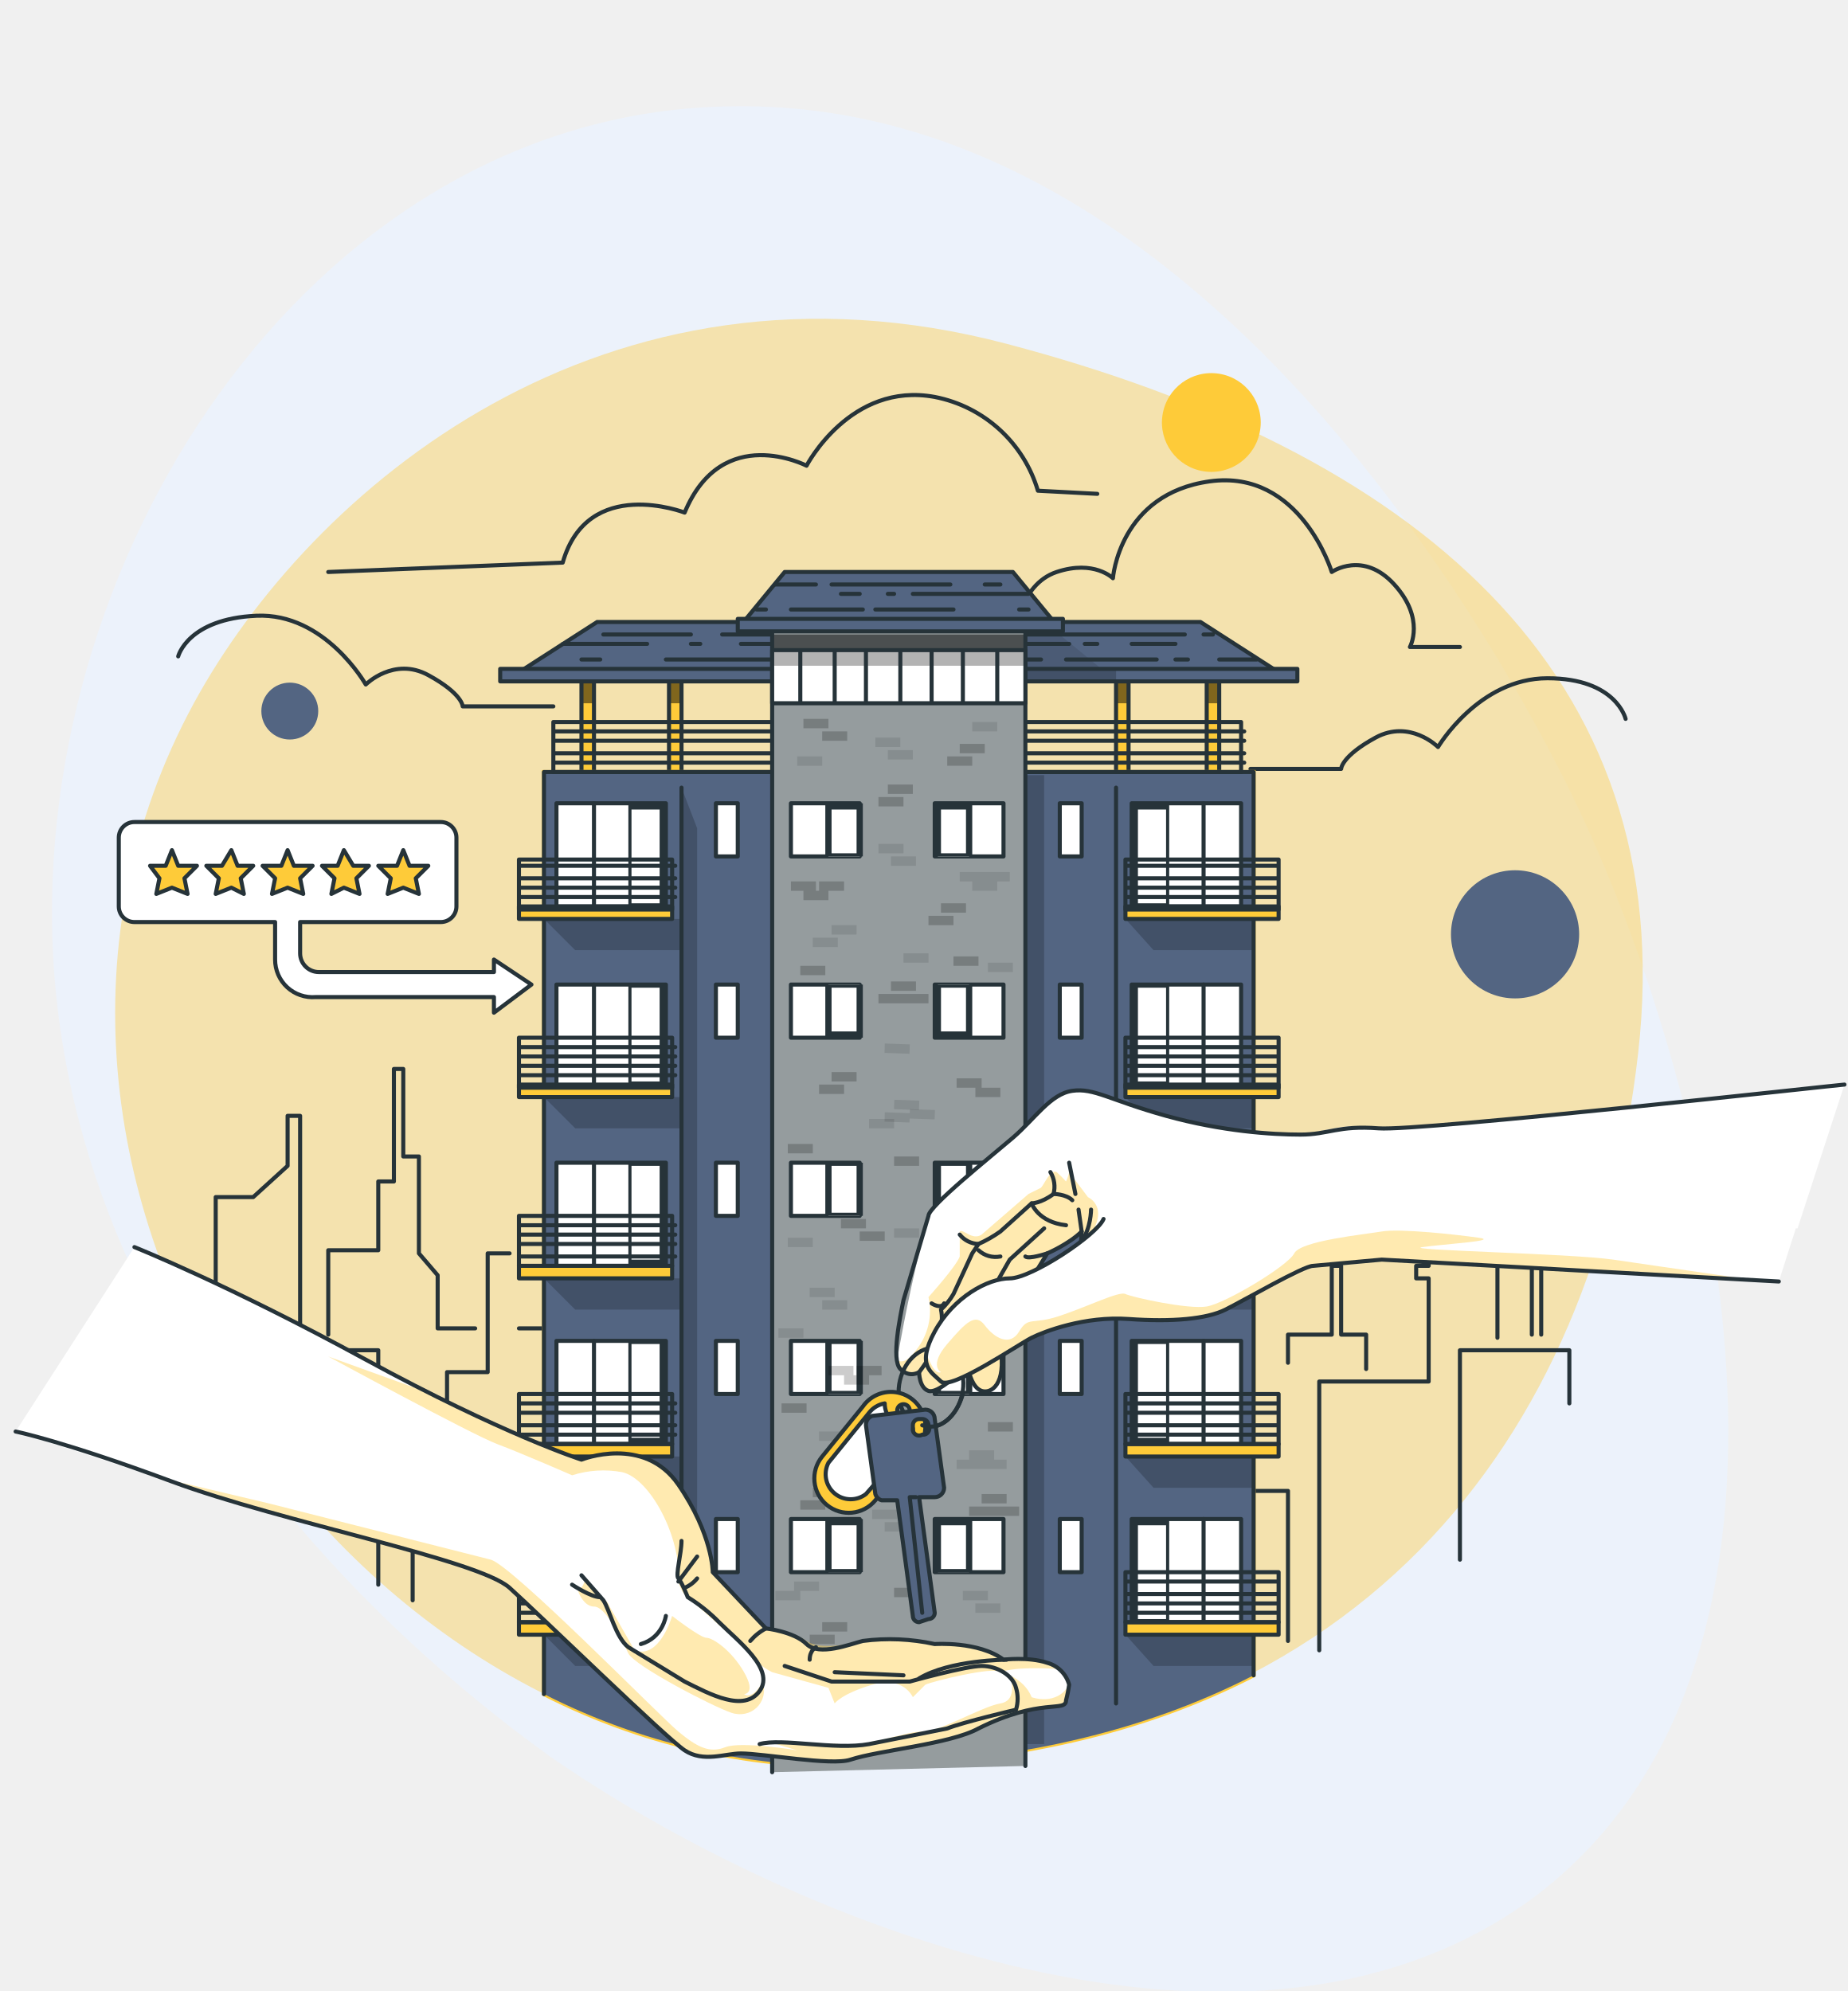
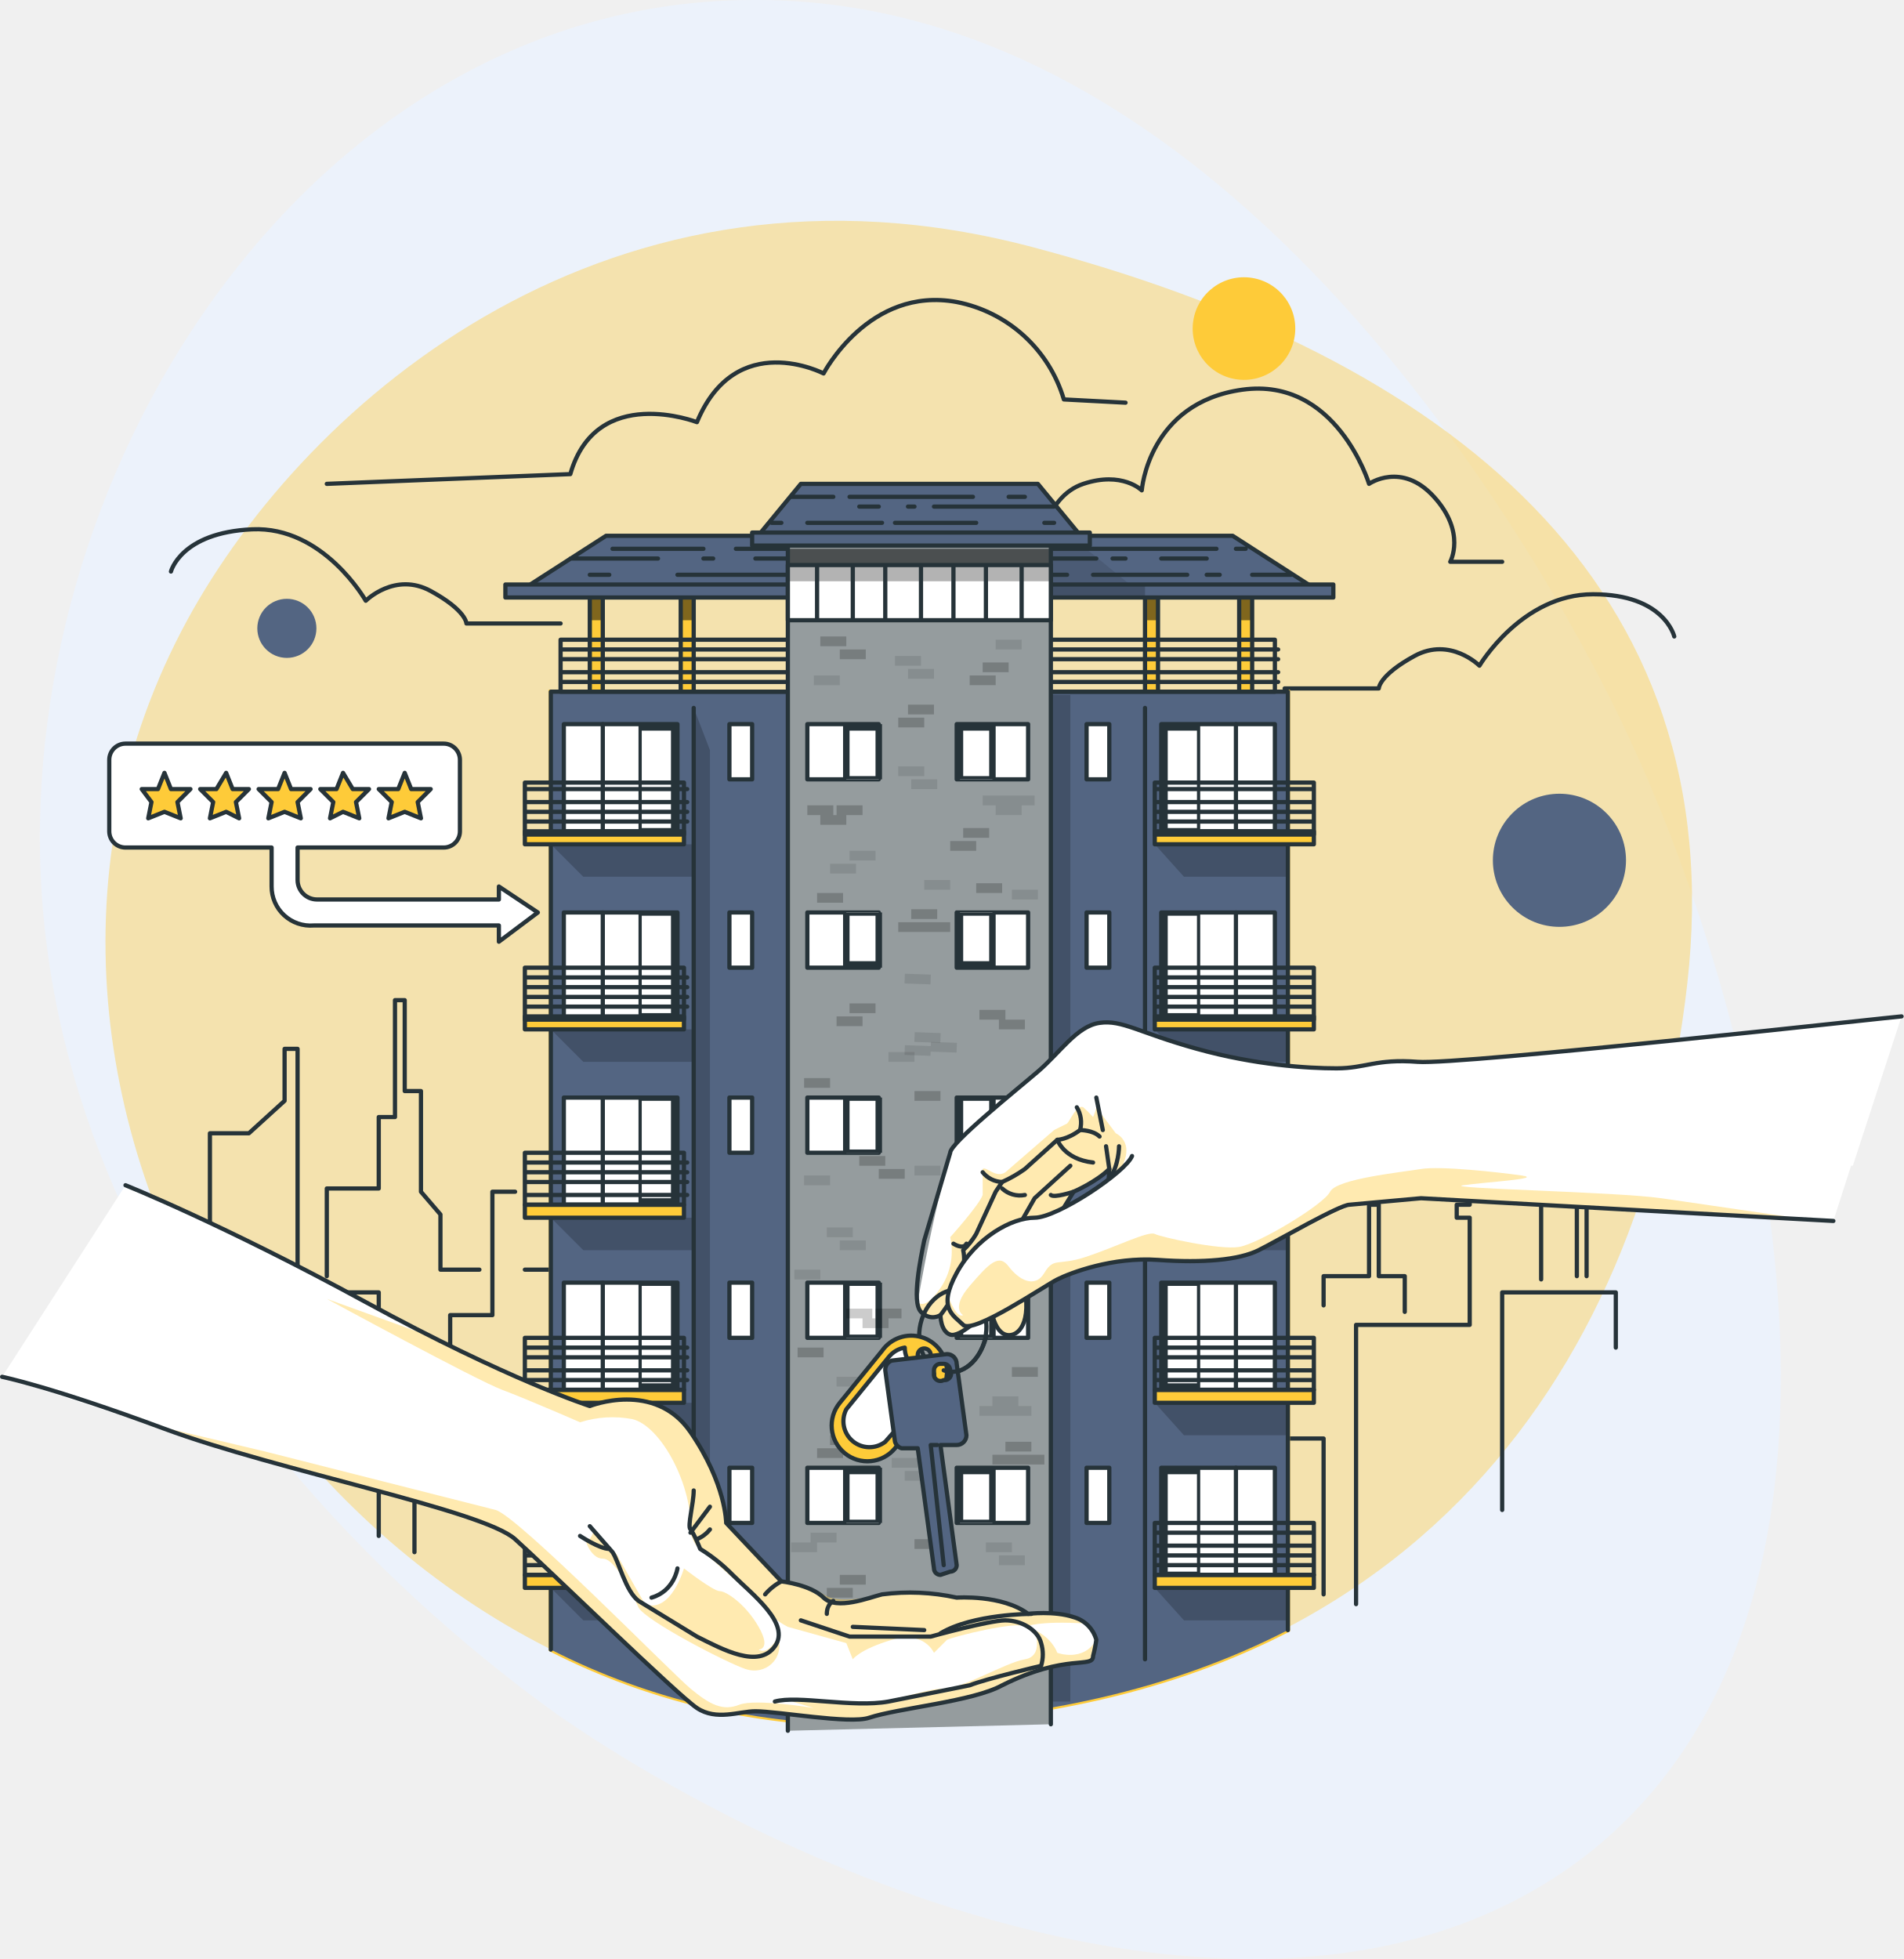
- <svg xmlns="http://www.w3.org/2000/svg" id="Layer_6" data-name="Layer 6" viewBox="0 0 591 637">
+ <svg xmlns="http://www.w3.org/2000/svg" id="Layer_6" data-name="Layer 6" viewBox="4.35 33.99 586.3 603.3">
  <defs>
    <clipPath id="clip-path">
      <path d="M390 208v40h-4v-34h-25v34h-4v-34H218v34h-4v-34h-24v34h-4v-40h204z" class="cls-1" />
    </clipPath>
    <clipPath id="clip-path-2">
      <path d="M384 199H191l-28 18h249l-28-18z" class="cls-1" />
    </clipPath>
    <clipPath id="clip-path-3">
      <path d="M160 214h255v4H160z" class="cls-1" />
    </clipPath>
    <clipPath id="clip-path-4">
      <path d="M247 567V199h81v366" class="cls-1" />
    </clipPath>
    <clipPath id="clip-path-5">
      <path d="M247 208h81v17h-81z" class="cls-1" />
    </clipPath>
    <clipPath id="clip-path-6">
      <path d="M338 200H237l14-17h73l14 17z" class="cls-1" />
    </clipPath>
    <clipPath id="clip-path-7">
      <path d="M236 198h104v4H236z" class="cls-1" />
    </clipPath>
    <style>.cls-1,.cls-5{fill:none}.cls-19,.cls-24,.cls-4{fill:#fecb39}.cls-16,.cls-19,.cls-5{stroke:#263339;stroke-linecap:round;stroke-linejoin:round;stroke-width:1.3px}.cls-10,.cls-12,.cls-7{fill:#010101}.cls-10,.cls-12,.cls-24,.cls-7{isolation:isolate}.cls-7{opacity:.5}.cls-9{fill:#536582}.cls-10{opacity:.1}.cls-12{opacity:.2}.cls-16,.cls-17{fill:#fff}.cls-18{fill:#263339}.cls-24{opacity:.4}</style>
  </defs>
  <path fill="#ecf2fb" d="M235 34C103 35 10 174 17 306c8 147 137 240 159 256 78 54 225 113 316 44 100-77 56-255 14-345-11-24-110-229-271-227Z" />
  <path id="freepik--background-simple--inject-71" d="M62 225c37-68 131-149 260-115s216 104 202 227-89 225-251 228S-20 376 62 225Z" class="cls-4" opacity=".4" />
  <path id="freepik--Clouds--inject-71" d="M57 210s3-12 25-13 35 22 35 22 9-9 20-3 11 10 11 10h29m343 4s-3-13-25-13-35 22-35 22-9-9-20-3-11 10-11 10h-29m67-39h-16s5-9-5-20-20-4-20-4-10-33-39-29-31 31-31 31-6-6-18-2-15 21-12 28c0 0-14 3-15 15 0 0-1-10-14-11s-16 16-16 16h-15m-161-48 75-3c8-28 39-16 39-16 12-29 39-15 39-15s14-27 41-22a43 43 0 0 1 33 30l19 1" class="cls-5" />
  <g id="freepik--Buildings--inject-71">
    <path d="M69 462v-79h12l11-10v-16h4v70" class="cls-5" />
    <path d="M84 473v-41h37v75m-16-80v-27h16v-22h5v-36h3v28h5v31l6 7v17h12" class="cls-5" />
    <path d="M132 512v-49h11v-24h13v-38h7m274 37v-11h-8v-22h-3v22h-14v9" class="cls-5" />
    <path d="M479 428v-27l-16-17h-6v21h-4v4h4v33h-35v86" class="cls-5" />
    <path d="M467 499v-67h35v17m-12-22v-49h3v49m-81 98v-48h-34v-62l-28-28v-29h-6v122" class="cls-5" />
    <path d="M354 538v-52h-37v-36h-4v-51h-5v-48h-6v-59h-5v56l-6 7v28h-13v67h-25v43h-16v45m-71-113h20v47h15v38" class="cls-5" />
    <path d="M189 441h12v-44h59v45m58-10h21m55 41v-82h-4v83" class="cls-5" />
    <path d="M390 208v40h-4v-34h-25v34h-4v-34H218v34h-4v-34h-24v34h-4v-40h204z" class="cls-4" />
    <g clip-path="url(#clip-path)">
      <path d="M390 208v17h-4v-11h-25v11h-4v-11H218v11h-4v-11h-24v11h-4v-17h204z" class="cls-7" />
    </g>
    <path d="M390 208v40h-4v-34h-25v34h-4v-34H218v34h-4v-34h-24v34h-4v-40h204z" class="cls-5" />
    <path d="M384 199H191l-28 18h249l-28-18z" class="cls-4" />
    <g clip-path="url(#clip-path-2)">
      <path d="M384 199H191l-28 18h249l-28-18z" class="cls-9" />
      <path d="M334 199h-86v18h108l-22-18z" class="cls-10" />
    </g>
    <path d="M384 199H191l-28 18h249l-28-18zm-153 4h148m-37 3H237m-24 5h120m14-5h4m11 0h14m9-3h3m-47 8h29m6 0h4m10 0h12m-222-5h27m14 0h3m-3-3h-28m-7 8h6" class="cls-5" />
    <path fill="#fecb39" stroke="#fecb39" stroke-miterlimit="10" stroke-width="1.3" d="M401 247v289c-35 18-77 28-128 29a211 211 0 0 1-99-23V247Z" />
    <path d="M401 247v289c-35 18-77 28-128 29a211 211 0 0 1-99-23V247Z" class="cls-9" />
    <path d="M324 248h10v310h-10zM223 542l-5 13V252l5 13v277zm137-19 9 10h32v-10h-41m0-57 9 10h32v-10h-41m0-57 9 10h32v-10h-41m0-58 9 10h32v-10h-41m0-57 9 10h32v-10h-41M174 523l10 10h34v-10h-44m0-57 10 10h34v-10h-44m0-57 10 10h34v-10h-44m0-58 10 10h34v-10h-44m0-57 10 10h34v-10h-44" class="cls-12" />
    <path d="M177 234h221m-221 3h221m-221 4h221m-221 3h221m-221-13h220v16H177z" class="cls-5" />
    <path d="M160 214h255v4H160z" class="cls-4" />
    <g clip-path="url(#clip-path-3)">
      <path d="M160 214h255v4H160z" class="cls-9" />
      <path d="M248 214h109v4H248z" class="cls-12" />
    </g>
    <path d="M160 214h255v4H160zm14 328V247h227v289" class="cls-5" />
    <path fill="#959c9e" d="M247 567V199h81v366" />
    <g clip-path="url(#clip-path-4)">
      <path d="M247 203h81v10h-81z" class="cls-7" />
    </g>
    <path d="M247 567V199h81v366" class="cls-5" />
    <path d="M253 257h22v17h-22z" class="cls-16" />
    <path d="M265 258h10v16h-10z" class="cls-17" />
    <path d="M274 259v14h-8v-14h8m2-2h-12v17h12Z" class="cls-18" />
    <path d="M178 257h35v33h-35z" class="cls-16" />
    <path d="M190 257v33" class="cls-5" />
    <path d="M211 259v30h-9v-30h9m2-2h-12v33h12Z" class="cls-18" />
    <path d="M166 290h49v4h-49z" class="cls-19" />
    <path d="M166 277h50m-50 4h50m-50 3h50m-50 3h50m-50-12h49v16h-49z" class="cls-5" />
    <path d="M229 257h7v17h-7zm70 0h22v17h-22z" class="cls-16" />
    <path d="M300 258h10v16h-10z" class="cls-17" />
    <path d="M309 259v14h-8v-14h8m2-2h-12v17h12Z" class="cls-18" />
    <path d="M362 257h35v33h-35z" class="cls-16" />
    <path d="M385 257v33" class="cls-5" />
    <path d="M373 259v30h-9v-30h9m1-2h-12v33h12Z" class="cls-18" />
    <path d="M360 290h49v4h-49z" class="cls-19" />
    <path d="M409 277h-49m49 4h-49m49 3h-49m49 3h-49m0-12h49v16h-49z" class="cls-5" />
    <path d="M339 257h7v17h-7zm-86 58h22v17h-22z" class="cls-16" />
    <path d="M265 315h10v16h-10z" class="cls-17" />
    <path d="M274 316v14h-8v-14h8m2-1h-12v17h12Z" class="cls-18" />
    <path d="M178 315h35v33h-35z" class="cls-16" />
    <path d="M190 315v32" class="cls-5" />
    <path d="M211 316v30h-9v-30h9m2-1h-12v32h12Z" class="cls-18" />
    <path d="M166 347h49v4h-49z" class="cls-19" />
    <path d="M166 335h50m-50 3h50m-50 3h50m-50 3h50m-50-12h49v16h-49z" class="cls-5" />
    <path d="M229 315h7v17h-7zm70 0h22v17h-22z" class="cls-16" />
    <path d="M300 315h10v16h-10z" class="cls-17" />
    <path d="M309 316v14h-8v-14h8m2-1h-12v17h12Z" class="cls-18" />
    <path d="M362 315h35v33h-35z" class="cls-16" />
    <path d="M385 315v32" class="cls-5" />
    <path d="M373 316v30h-9v-30h9m1-1h-12v32h12Z" class="cls-18" />
    <path d="M360 347h49v4h-49z" class="cls-19" />
    <path d="M409 335h-49m49 3h-49m49 3h-49m49 3h-49m0-12h49v16h-49z" class="cls-5" />
    <path d="M339 315h7v17h-7zm-86 57h22v17h-22z" class="cls-16" />
    <path d="M265 373h10v16h-10z" class="cls-17" />
    <path d="M274 373v15h-8v-15h8m2-1h-12v17h12Z" class="cls-18" />
    <path d="M178 372h35v33h-35z" class="cls-16" />
    <path d="M190 372v33" class="cls-5" />
    <path d="M211 373v30h-9v-30h9m2-1h-12v33h12Z" class="cls-18" />
    <path d="M166 405h49v4h-49z" class="cls-19" />
    <path d="M166 392h50m-50 3h50m-50 3h50m-50 4h50m-50-13h49v16h-49z" class="cls-5" />
    <path d="M229 372h7v17h-7zm70 0h22v17h-22z" class="cls-16" />
    <path d="M300 373h10v16h-10z" class="cls-17" />
    <path d="M309 373v15h-8v-15h8m2-1h-12v17h12Z" class="cls-18" />
    <path d="M362 372h35v33h-35z" class="cls-16" />
    <path d="M385 372v33" class="cls-5" />
    <path d="M373 373v30h-9v-30h9m1-1h-12v33h12Z" class="cls-18" />
    <path d="M360 405h49v4h-49z" class="cls-19" />
    <path d="M409 392h-49m49 3h-49m49 3h-49m49 4h-49m0-13h49v16h-49z" class="cls-5" />
    <path d="M339 372h7v17h-7zm-86 57h22v17h-22z" class="cls-16" />
    <path d="M265 430h10v16h-10z" class="cls-17" />
    <path d="M274 430v15h-8v-15h8m2-1h-12v17h12Z" class="cls-18" />
    <path d="M178 429h35v33h-35z" class="cls-16" />
    <path d="M190 429v33" class="cls-5" />
    <path d="M211 430v30h-9v-30h9m2-1h-12v33h12Z" class="cls-18" />
    <path d="M166 462h49v4h-49z" class="cls-19" />
    <path d="M166 449h50m-50 3h50m-50 4h50m-50 3h50m-50-13h49v16h-49z" class="cls-5" />
    <path d="M229 429h7v17h-7zm70 0h22v17h-22z" class="cls-16" />
    <path d="M300 430h10v16h-10z" class="cls-17" />
    <path d="M309 430v15h-8v-15h8m2-1h-12v17h12Z" class="cls-18" />
    <path d="M362 429h35v33h-35z" class="cls-16" />
    <path d="M385 429v33" class="cls-5" />
    <path d="M373 430v30h-9v-30h9m1-1h-12v33h12Z" class="cls-18" />
    <path d="M360 462h49v4h-49z" class="cls-19" />
    <path d="M409 449h-49m49 3h-49m49 4h-49m49 3h-49m0-13h49v16h-49z" class="cls-5" />
    <path d="M339 429h7v17h-7zm-86 57h22v17h-22z" class="cls-16" />
    <path d="M265 487h10v16h-10z" class="cls-17" />
    <path d="M274 488v14h-8v-14h8m2-2h-12v17h12Z" class="cls-18" />
    <path d="M178 486h35v33h-35z" class="cls-16" />
    <path d="M190 486v33" class="cls-5" />
    <path d="M211 488v30h-9v-30h9m2-2h-12v33h12Z" class="cls-18" />
    <path d="M166 519h49v4h-49z" class="cls-19" />
    <path d="M166 506h50m-50 4h50m-50 3h50m-50 3h50m-50-13h49v16h-49z" class="cls-5" />
    <path d="M229 486h7v17h-7zm70 0h22v17h-22z" class="cls-16" />
    <path d="M300 487h10v16h-10z" class="cls-17" />
    <path d="M309 488v14h-8v-14h8m2-2h-12v17h12Z" class="cls-18" />
    <path d="M362 486h35v33h-35z" class="cls-16" />
    <path d="M385 486v33" class="cls-5" />
    <path d="M373 488v30h-9v-30h9m1-2h-12v33h12Z" class="cls-18" />
    <path d="M360 519h49v4h-49z" class="cls-19" />
    <path d="M409 506h-49m49 4h-49m49 3h-49m49 3h-49m0-13h49v16h-49z" class="cls-5" />
    <path d="M339 486h7v17h-7z" class="cls-16" />
    <path d="M247 208h81v17h-81z" class="cls-17" />
    <g clip-path="url(#clip-path-5)">
      <path fill="#010101" d="M247 208h81v5h-81z" opacity=".3" style="isolation:isolate" />
    </g>
    <path d="M247 208h81v17h-81zm9 0v17m11-17v17m10-17v17m11-17v17m10-17v17m10-17v17m11-17v17" class="cls-5" />
    <path d="M338 200H237l14-17h73l14 17z" class="cls-4" />
    <g clip-path="url(#clip-path-6)">
      <path d="M338 200H237l14-17h73l14 17z" class="cls-9" />
    </g>
    <path d="M338 200H237l14-17h73l14 17z" class="cls-5" />
    <path d="M236 198h104v4H236z" class="cls-4" />
    <g clip-path="url(#clip-path-7)">
      <path d="M236 198h104v4H236z" class="cls-9" />
    </g>
    <path d="M236 198h104v4H236z" class="cls-5" />
    <path d="M257 230h8v3h-8zm6 4h8v3h-8zm21 17h8v3h-8zm-3 4h8v3h-8zm-28 27h8v3h-8zm4 3h8v3h-8zm44 4h8v3h-8zm-4 4h8v3h-8zm-41 16h8v3h-8zm6-27h8v3h-8zm24 88h8v3h-8zm-34-4h8v3h-8zm10-19h8v3h-8zm4-4h8v3h-8zm23-25h8v3h-8zm-4-4h8v3h-8zm18-72h8v3h-8zm4-4h8v3h-8zm-2 68h8v3h-8zm-24 12h8v3h-8zm31 30h8v3h-8zm-6-3h8v3h-8zm-20 163h8v3h-8zm18 24h8v3h-8zm14-50h8v3h-8zm-4-4h8v3h-8zm-58 2h8v3h-8zm4-4h8v3h-8zm56-21h8v3h-8zm-6 27h8v3h-8zm-28 0h22m-35-92h8v3h-8zm6 4h8v3h-8zm18 19h8v3h-8zm-4 45h8v3h-8zm-24-21h8v3h-8zm5 3h8v3h-8zm-7 79h8v3h-8zm-4 4h8v3h-8zm-9-74h8v3h-8zm24-12h8v3h-8z" class="cls-12" />
    <path d="M248 509h8v3h-8zm6-3h8v3h-8zm58 7h8v3h-8zm-4-4h8v3h-8zm-2-42h8v3h-8zm4-3h8v3h-8zm-27 23h8v3h-8zm-4-4h8v3h-8zm9 42h8v3h-8zm26-58h8v3h-8zm-28-74h8v3h-8zm-34 3h8v3h-8zm7 16h8v3h-8zm4 4h8v3h-8zm8 42h8v3h-8zm-4 3h8v3h-8zm-18-36h8v3h-8zm13 33h8v3h-8zm50-44h8v3h-8zm-6 4h8v3h-8zm-51-176h8v3h-8zm56-11h8v3h-8zm4 48h8v3h-8zm-4 3h8v3h-8zm-31-46h8v3h-8zm4 4h8v3h-8zm32 68h8v3h-8zm-9-29h8v3h-8zm-47 21h8v3h-8zm6-4h8v3h-8zm12 62h8v3h-8zm11-53h8v3h-8z" class="cls-10" />
    <path d="M285 353h3v8h-3z" class="cls-10" transform="rotate(-88 287 357)" />
    <path d="M289 350h3v8h-3z" class="cls-10" transform="rotate(-88 290 354)" />
    <path d="M285 274h8v3h-8zm-4-4h8v3h-8z" class="cls-10" />
    <path d="M285 331h3v8h-3z" class="cls-10" transform="rotate(-88 287 335)" />
    <path d="M294 353h3v8h-3z" class="cls-10" transform="rotate(-88 295 357)" />
    <path d="M218 252v293m139-293v293m-42-358h5m-54 0h38m-56 0h13m14 3h-6m60 0h-37m34 5h3m-49 0h25m-52 0h23m-34 0h3m39-5h2" class="cls-5" />
  </g>
  <g id="freepik--Stars--inject-71">
    <path d="m170 315-12-8v4h-56a6 6 0 0 1-6-6v-10h45a5 5 0 0 0 5-5v-22a5 5 0 0 0-5-5H43a5 5 0 0 0-5 5h0v22a5 5 0 0 0 5 5h45v12a12 12 0 0 0 13 12h57v5Z" class="cls-16" />
    <path d="m55 272 2 5h6l-4 4 1 5-5-2-5 2 1-5-3-4h5l2-5zm19 0 2 5h5l-4 4 1 5-4-2-5 2 1-5-4-4h5l3-5zm18 0 2 5h6l-4 4 1 5-5-2-5 2 1-5-4-4h6l2-5zm18 0 3 5h5l-4 4 1 5-5-2-4 2 1-5-4-4h5l2-5zm19 0 2 5h6l-4 4 1 5-5-2-5 2 1-5-4-4h6l2-5z" class="cls-19" />
  </g>
  <g id="freepik--hand-2--inject-71">
    <path d="m590 347-15 46s-117 0-142 3-54 18-54 18c-11 5-41 2-37-5a29 29 0 0 0 3-8 40 40 0 0 0 1-7l-11 7-8 13-7 17c2 12-4 15-6 14s-4-6-4-6h-3s-6 6-9 6-4-6-4-6-2 2-6-1a6 6 0 0 1-1-3 529 529 0 0 1 10-46c0-3 21-19 27-25s13-13 19-15 12 4 30 8 34 7 43 6 13-4 25-2 148-14 149-14Z" class="cls-17" />
    <path d="M350 393a63 63 0 0 1-5 8 40 40 0 0 0 1-7l-11 7-8 13-7 17c2 12-4 15-6 14s-4-6-4-6h-3s-6 6-10 6-3-6-3-6-2 2-6-1a6 6 0 0 1-1-3c1 1 3 1 6-3a20 20 0 0 0 4-17s9-10 10-13v-8c1-1 4 3 7 1l15-13 4-2c1-1 3-6 5-5a36 36 0 0 1 3 3 15 15 0 0 0 1-3l6 8c2 1 5 4 2 10Z" class="cls-24" />
    <path d="M590 347c-1 0-136 15-149 14s-16 2-25 2-25-1-43-6-23-9-30-8-12 9-19 15-27 22-27 25l-8 27c-1 5-4 19-1 22s6 1 6 1 0 5 3 6 10-6 10-6h3s1 5 4 6 8-2 6-14l7-17 8-13s7-3 11-7c0 0 0 9-4 15s26 10 37 5" class="cls-5" />
    <path d="M294 439s9-11 7-20a22 22 0 0 0 4-5l6-13 2-3a41 41 0 0 0 7-4l10-9s3 0 7-3c0 0 4 0 6 2m6 3s0 6-3 10m0-3-1-7" class="cls-5" />
    <path d="M330 385s2 6 11 7m-7 1-11 10-4 7m-6-10a8 8 0 0 0 7 2m15-1s-6 2-7 1m8-27a9 9 0 0 1 1 7m5-10 2 10m-37 13a8 8 0 0 0 6 3m-15 19s3 2 4 0" class="cls-5" />
    <ellipse cx="298" cy="443.8" fill="none" stroke="#263339" stroke-linecap="round" stroke-linejoin="round" stroke-width="1.3" rx="12.9" ry="10.2" transform="rotate(-77 298 444)" />
    <path d="M296 456a11 11 0 0 0-20-6l-13 16a11 11 0 0 0 17 14l13-16a11 11 0 0 0 3-8Zm-8-3a2 2 0 1 1 2 0 2 2 0 0 1-2 0Z" class="cls-19" />
    <path d="m291 462-14 16a8 8 0 0 1-12-10l13-16a8 8 0 0 1 5-3 8 8 0 0 0 8 8 7 7 0 0 0 1 0 8 8 0 0 1-1 5Z" class="cls-16" />
    <path d="m278 458 2-3 2 1-1 1 6 5-1 1-6-5-1 1Z" class="cls-4" />
    <path fill="#536582" stroke="#263339" stroke-linecap="round" stroke-linejoin="round" stroke-width="1.3" d="m296 451-17 2a3 3 0 0 0-2 3s0 0 0 0l3 22a3 3 0 0 0 2 2h5l5 37a2 2 0 0 0 2 2h0l3-1a2 2 0 0 0 2-2h0l-5-37h5a3 3 0 0 0 3-3s0 0 0 0l-3-22a3 3 0 0 0-3-3Zm1 5a2 2 0 0 1-2 3h0a2 2 0 0 1-3-2v-1a2 2 0 0 1 2-2h1a2 2 0 0 1 2 2h0Z" />
    <path d="m295 516-4-37h2m15-33c-2 7-7 12-13 10" class="cls-5" />
    <path d="m586 357-17 53h-5l-122-7-21 2-29 14c-6 3-17 4-31 3s-27 4-31 6-26 17-29 14c-3-2-6-4-5-10a24 24 0 0 1 3-6c7-10 17-17 24-17s28-14 30-19Z" class="cls-17" />
    <path d="m564 410-122-7-21 2-29 14c-6 3-17 4-31 3s-27 4-31 6-26 17-29 14c-3-2-6-4-5-10 1 3 3 8 5 7 0 0-4-2 2-9s9-10 12-6 8 7 11 2 4-2 13-5 19-8 21-7 20 5 26 4 26-13 28-17 22-6 28-7 24 1 31 2-11 2-18 3 47 2 61 4l48 7Z" class="cls-24" />
    <path d="m569 410-127-7-22 2c-3 0-22 11-28 14s-17 4-31 3-27 4-31 6-26 17-29 14-8-5-2-16 17-17 24-17 28-14 30-19" class="cls-5" />
  </g>
  <g id="freepik--hand-1--inject-71">
    <path d="M313 553c-8 5-32 7-41 10-6 2-28-2-35-2-5 0-12 3-18-1s-46-43-56-52-73-21-108-34l-7-2-43-14 38-59s30 12 74 36a734 734 0 0 0 69 32s20-8 31 8 11 28 11 28l17 18s9 1 13 5 14 0 18-1a67 67 0 0 1 23 1s14-1 22 5c0 0 8-1 14 1a11 11 0 0 1 4 2 10 10 0 0 1 3 5 42 42 0 0 1-1 5c0 4-8-1-28 9Z" class="cls-17" />
    <path d="M313 553c-8 5-32 7-41 10-6 2-28-2-35-2-5 0-12 3-18-1s-46-43-56-52-73-21-108-34l-7-2 38 9 71 18c7 2 54 50 60 55s10 7 15 5 23 1 23 1l-10-3 24 1c9 1 20-4 26-4s19-8 25-9 3-9 3-9 5 2 7 7c0 0 8 3 12-4a42 42 0 0 1-1 5c0 4-8-1-28 9Z" class="cls-24" />
    <path d="M339 534c-15-1-19 1-19 1-2-2-22 3-24 4l-4 4s-3-7-13-4-12 6-12 6l-2-5-18-5a21 21 0 0 1-8-7l-19-17c-2-1-3-5-3-5 1-14-9-33-18-35a33 33 0 0 0-16 1s-16-7-24-10-54-28-54-28l36 13c29 14 45 20 45 20s20-8 31 8 11 28 11 28l17 18s9 1 13 4 14 1 18 0a67 67 0 0 1 23 1s14-1 22 5c0 0 8-1 14 1a11 11 0 0 1 4 2Zm-152-28s-1 3-2 2 1 6 5 6 9 11 11 15 27 17 33 19 12-3 10-10c0 0-3 6-6 4 0 0 4 0 0-7s-10-11-12-11-11-7-11-7-4 14-12 11l-8-14c-1-3-8-8-8-8Z" class="cls-24" />
    <path d="M43 399s30 12 74 36 69 32 69 32 20-8 31 8 11 28 11 28l17 18s9 1 13 5 14 0 18-1a67 67 0 0 1 23 1s14-1 22 5c0 0 8-1 14 1a10 10 0 0 1 7 7 42 42 0 0 1-1 5c0 4-8-1-28 9-9 5-32 7-41 10-6 2-28-2-35-2-5 0-12 3-18-1s-46-43-56-52-73-21-108-34-50-16-50-16" class="cls-5" />
    <path d="m251 533 15 5h25s18-5 23-5 10 3 11 7a12 12 0 0 1 0 7s-17 4-22 6l-25 5c-11 2-28-2-35 0" class="cls-5" />
    <path d="M322 531s-18 0-28 6m-5-1-22-1m-6-8s-2 1-2 4m-73-27 7 8c2 3 4 12 8 15l18 11c8 4 19 10 24 3s-7-16-13-22a53 53 0 0 0-10-8s-2-5-3-6 1-8 1-12" class="cls-5" />
    <path d="m223 498-6 8m23 19a17 17 0 0 1 5-4m-62-14s6 4 9 4m31-6a10 10 0 0 1-4 3m-6 9s-1 7-8 9" class="cls-5" />
  </g>
  <circle cx="386.9" cy="135.5" r="15.8" class="cls-4" transform="rotate(-81 387 135)" />
  <circle cx="92.7" cy="227.5" r="9.1" class="cls-9" />
  <circle cx="484.5" cy="299.4" r="20.5" class="cls-9" transform="rotate(-45 484 299)" />
</svg>
